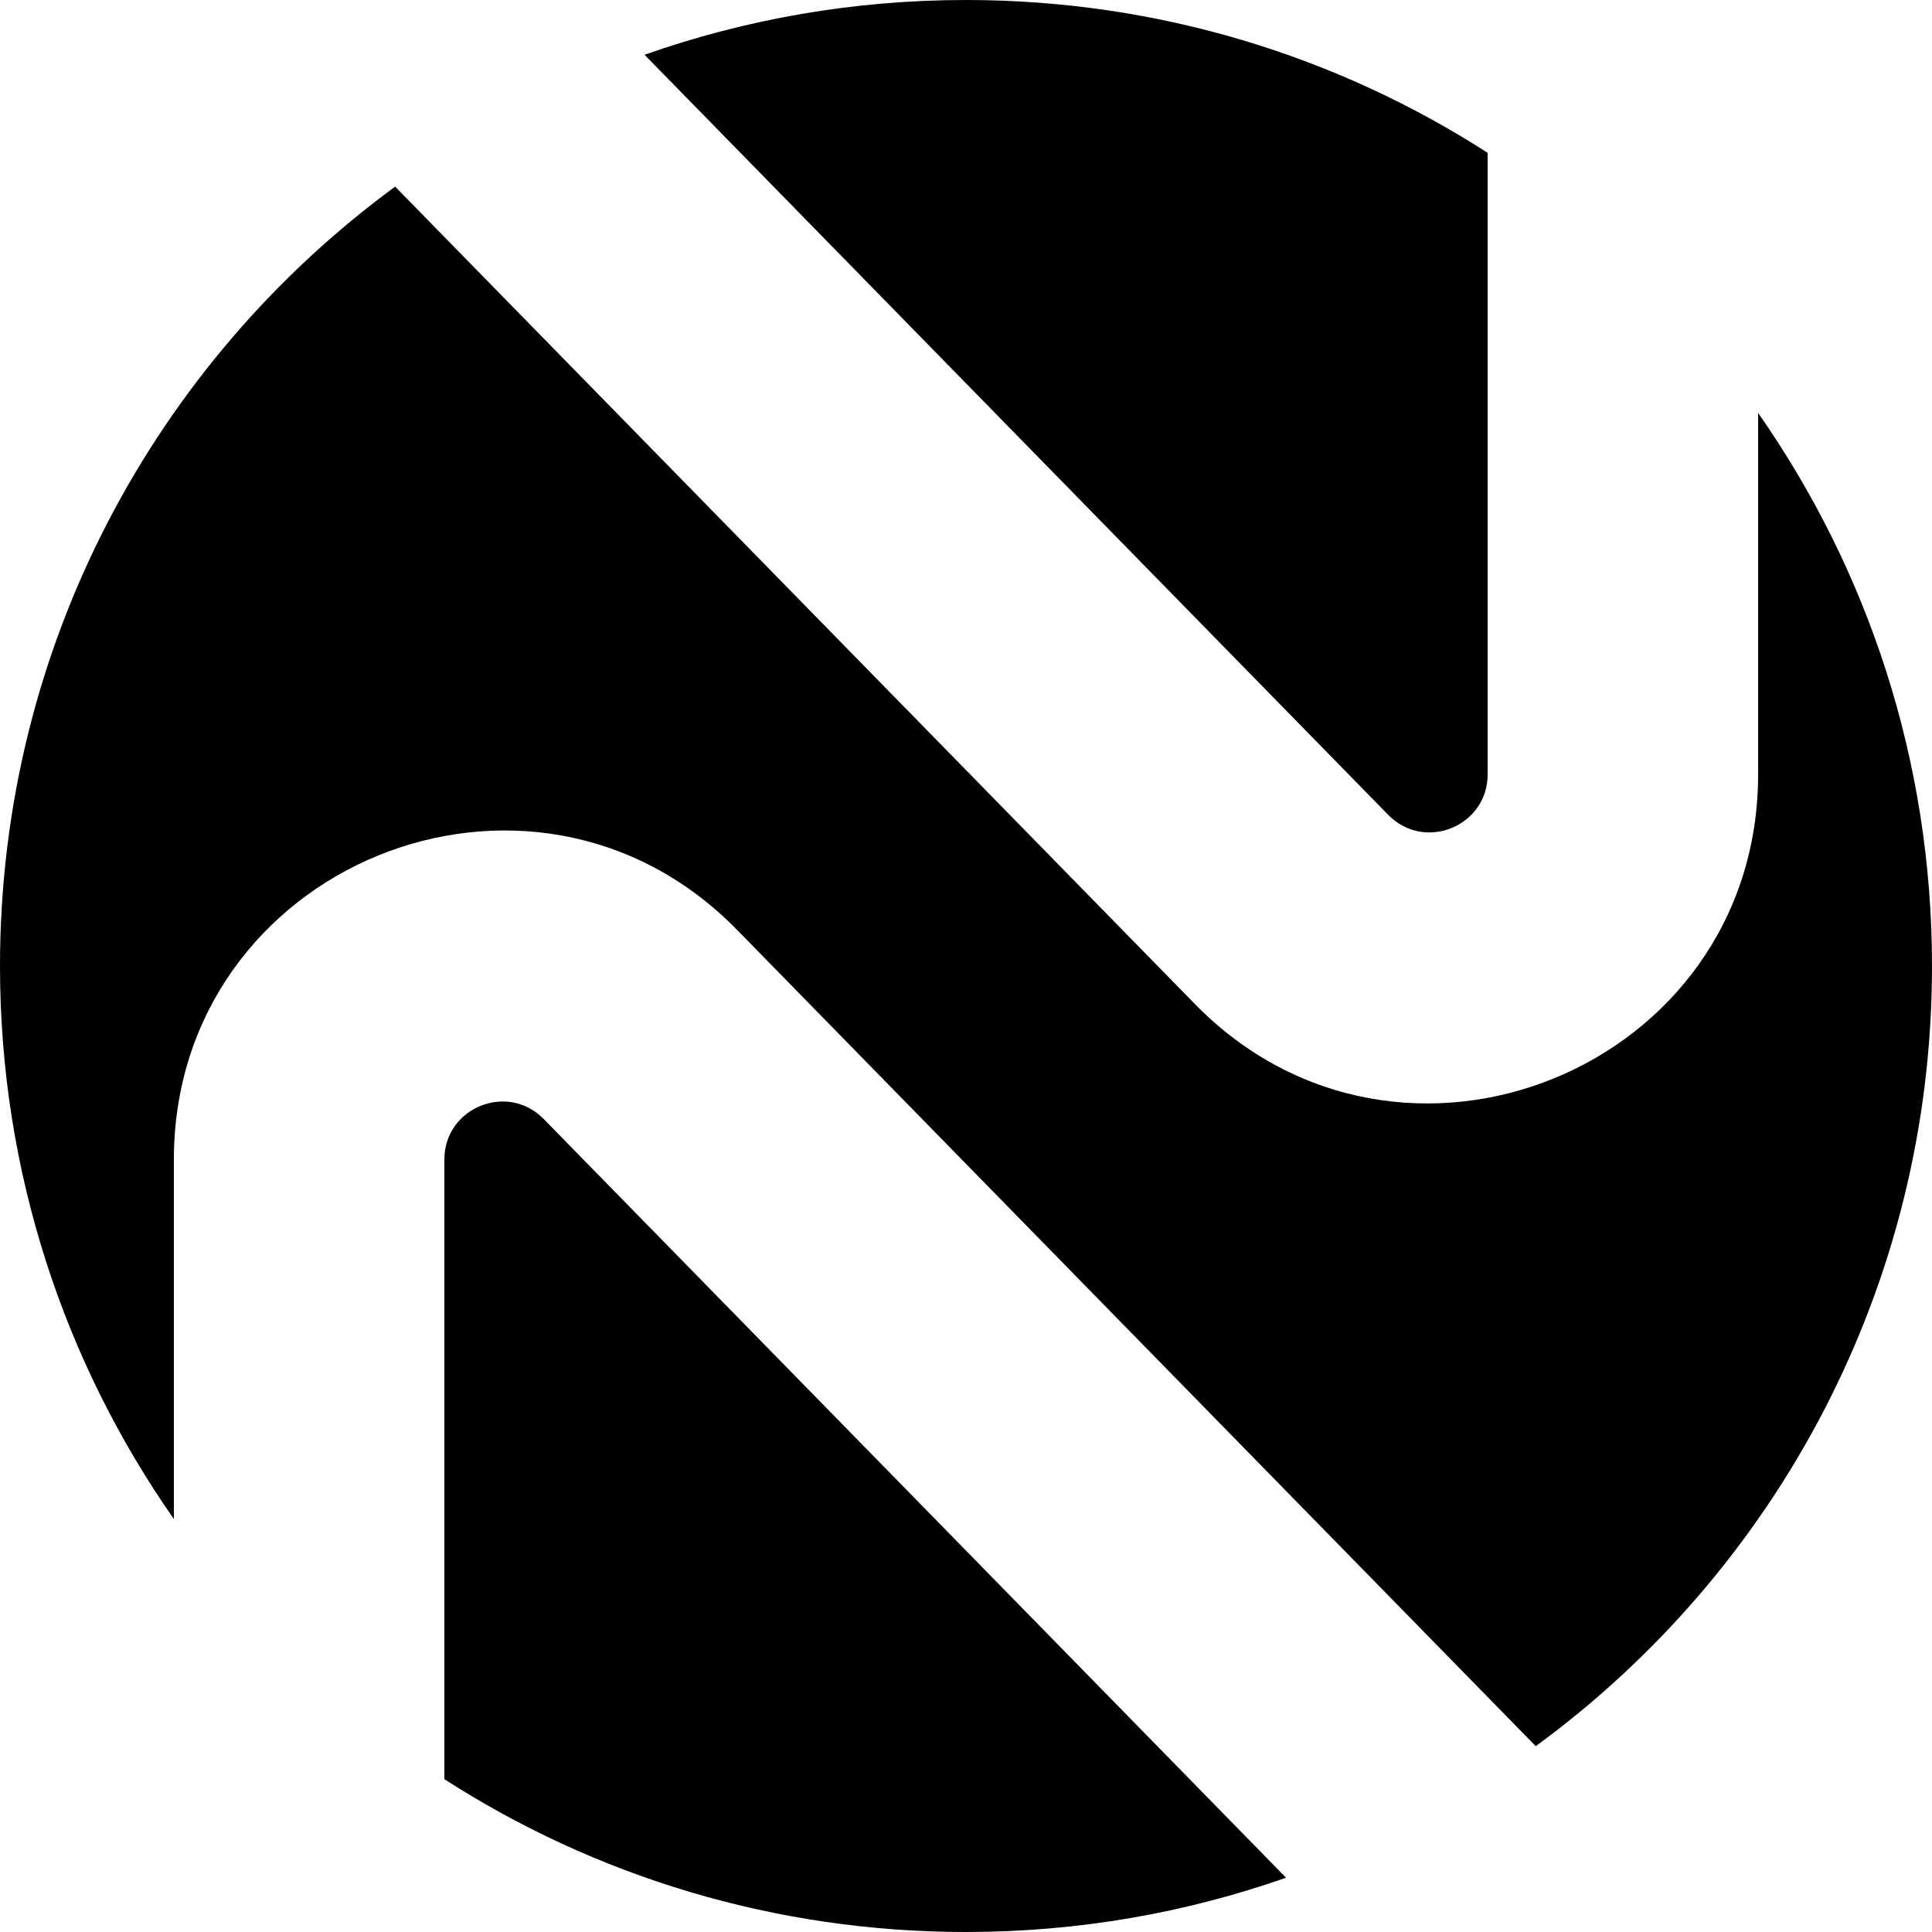
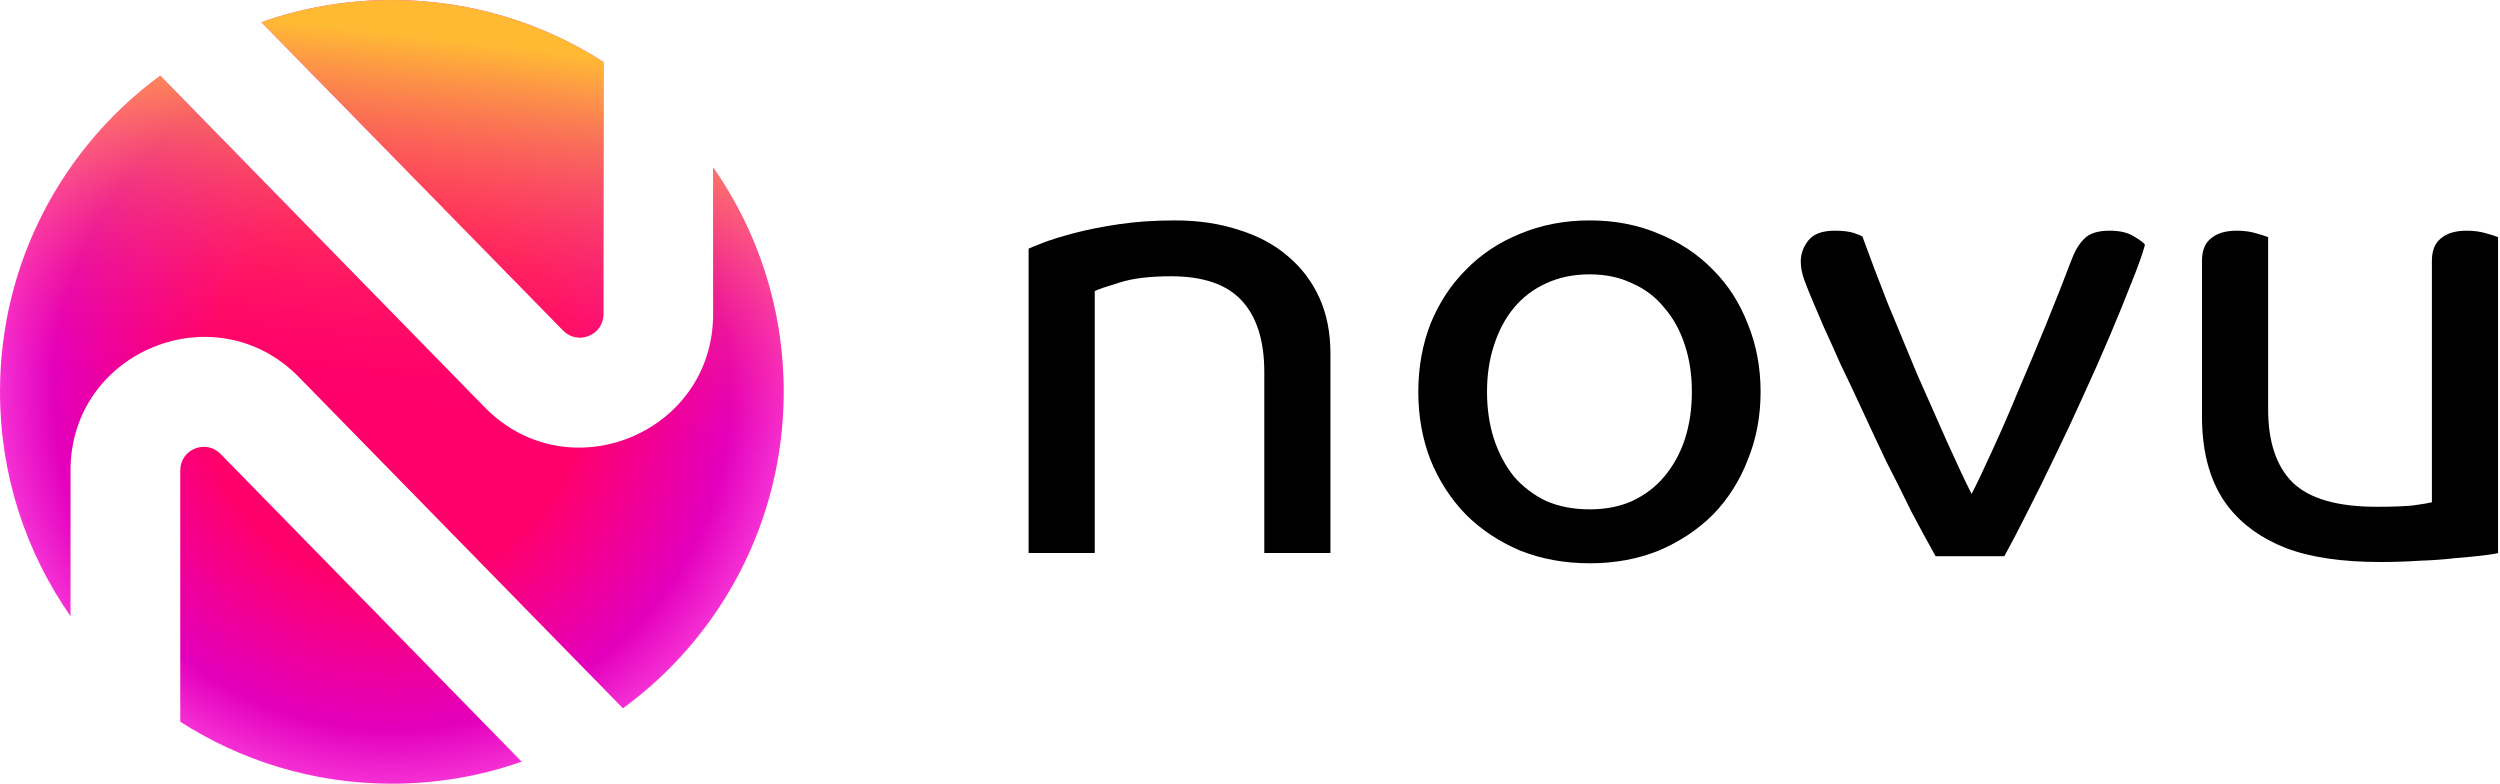
- <svg xmlns="http://www.w3.org/2000/svg" width="2000" height="2000" viewBox="0 0 2000 2000" fill="none">
-   <path fillRule="evenodd" clipRule="evenodd" d="M1540 801.609C1540 855.379 1474.72 882.004 1437.11 843.57L667.229 56.703C771.33 19.979 883.332 0 1000 0C1198.91 0 1384.25 58.073 1540 158.19V801.609ZM1820 427.485V801.609C1820 1106.31 1450.07 1257.18 1236.98 1039.39L409.055 193.205C161.022 375.186 0 668.789 0 1000C0 1212.94 66.556 1410.33 180 1572.51V1200.39C180 895.692 549.933 744.819 763.025 962.612L1589.81 1807.63C1838.48 1625.71 2000 1331.72 2000 1000C2000 787.061 1933.44 589.667 1820 427.485ZM562.887 1158.43L1331.32 1943.81C1227.63 1980.21 1116.12 2000 1000 2000C801.093 2000 615.749 1941.93 460 1841.81V1200.39C460 1146.62 525.282 1120 562.887 1158.43Z" fill="black" />
+ <svg xmlns="http://www.w3.org/2000/svg" width="957" height="300" viewBox="0 0 957 300" fill="none">
+   <path d="M483.971 211.692V142.381C483.971 130.419 481.103 121.325 475.367 115.098C469.631 108.872 460.617 105.758 448.325 105.758C439.967 105.758 433.329 106.578 428.413 108.216C423.496 109.691 420.382 110.756 419.071 111.412V211.692H393.75V95.19C394.406 94.862 396.208 94.124 399.158 92.978C402.108 91.831 406.042 90.602 410.958 89.291C415.875 87.98 421.611 86.833 428.167 85.85C434.722 84.867 441.934 84.375 449.8 84.375C458.814 84.375 467.009 85.604 474.384 88.062C481.759 90.356 487.987 93.715 493.067 98.139C498.312 102.563 502.327 107.889 505.113 114.115C507.899 120.342 509.292 127.388 509.292 135.253V211.692H483.971Z" fill="black" />
+   <path d="M673.955 150C673.955 159.34 672.316 168.024 669.039 176.053C665.925 184.082 661.5 191.046 655.763 196.945C650.027 202.68 643.144 207.268 635.113 210.709C627.083 213.986 618.233 215.625 608.563 215.625C598.894 215.625 589.962 213.986 581.767 210.709C573.737 207.268 566.853 202.68 561.117 196.945C555.381 191.046 550.874 184.082 547.596 176.053C544.482 168.024 542.925 159.34 542.925 150C542.925 140.66 544.482 131.976 547.596 123.947C550.874 115.918 555.381 109.036 561.117 103.301C566.853 97.402 573.737 92.814 581.767 89.537C589.962 86.096 598.894 84.375 608.563 84.375C618.233 84.375 627.083 86.096 635.113 89.537C643.144 92.814 650.027 97.402 655.763 103.301C661.5 109.036 665.925 115.918 669.039 123.947C672.316 131.976 673.955 140.66 673.955 150ZM647.651 150C647.651 143.446 646.75 137.465 644.947 132.058C643.144 126.486 640.522 121.735 637.08 117.802C633.802 113.706 629.705 110.592 624.788 108.462C620.036 106.168 614.627 105.021 608.563 105.021C602.335 105.021 596.763 106.168 591.846 108.462C587.094 110.592 582.996 113.706 579.555 117.802C576.277 121.735 573.737 126.486 571.934 132.058C570.131 137.465 569.23 143.446 569.23 150C569.23 156.554 570.131 162.617 571.934 168.188C573.737 173.596 576.277 178.347 579.555 182.444C582.996 186.376 587.094 189.49 591.846 191.784C596.763 193.914 602.335 194.979 608.563 194.979C614.627 194.979 620.036 193.914 624.788 191.784C629.705 189.49 633.802 186.376 637.08 182.444C640.522 178.347 643.144 173.596 644.947 168.188C646.75 162.617 647.651 156.554 647.651 150Z" fill="black" />
+   <path d="M821.095 93.715C820.111 97.32 818.391 102.154 815.932 108.216C813.638 114.115 810.934 120.751 807.82 128.125C804.706 135.499 801.264 143.282 797.495 151.475C793.889 159.504 790.202 167.369 786.432 175.07C782.827 182.608 779.303 189.735 775.861 196.454C772.583 203.008 769.715 208.497 767.257 212.921H740.953C738.003 207.678 734.889 201.943 731.611 195.716C728.497 189.326 725.301 182.935 722.024 176.545C718.91 169.991 715.878 163.518 712.928 157.128C709.978 150.737 707.191 144.838 704.569 139.431C702.111 133.86 699.898 128.944 697.932 124.684C696.129 120.424 694.736 117.147 693.753 114.853C692.769 112.559 691.786 110.101 690.803 107.479C689.819 104.857 689.328 102.399 689.328 100.105C689.328 97.156 690.311 94.452 692.278 91.994C694.244 89.537 697.604 88.308 702.357 88.308C705.635 88.308 708.175 88.635 709.978 89.291C711.78 89.946 712.764 90.356 712.928 90.52C715.714 98.221 718.91 106.66 722.515 115.836C726.285 125.012 730.054 134.106 733.824 143.118C737.757 151.966 741.526 160.487 745.132 168.68C748.738 176.709 751.933 183.509 754.719 189.08C756.686 185.311 759.226 179.986 762.34 173.104C765.618 166.058 768.978 158.357 772.42 150C776.025 141.643 779.631 133.041 783.236 124.192C786.842 115.344 790.038 107.233 792.824 99.86C794.135 96.255 795.774 93.469 797.741 91.503C799.707 89.373 802.985 88.308 807.574 88.308C811.507 88.308 814.621 89.045 816.916 90.52C819.374 91.994 820.767 93.059 821.095 93.715Z" fill="black" />
+   <path d="M930.929 99.86C930.929 95.927 932.076 93.059 934.371 91.257C936.665 89.291 939.943 88.308 944.204 88.308C946.99 88.308 949.449 88.635 951.579 89.291C953.874 89.946 955.431 90.438 956.25 90.765V211.692C955.103 212.02 953.054 212.348 950.104 212.676C947.318 213.003 943.876 213.331 939.779 213.659C935.682 214.15 931.175 214.478 926.258 214.642C921.342 214.97 916.343 215.133 911.262 215.133C896.348 215.133 884.22 213.331 874.879 209.726C865.701 206.121 858.408 200.878 853 193.996C846.28 185.311 842.92 173.759 842.92 159.34V99.86C842.92 95.927 844.068 93.059 846.362 91.257C848.656 89.291 851.934 88.308 856.195 88.308C858.981 88.308 861.44 88.635 863.57 89.291C865.865 89.946 867.422 90.438 868.241 90.765V156.636C868.241 169.089 871.355 178.429 877.583 184.656C883.975 190.882 894.709 193.996 909.787 193.996C915.523 193.996 920.112 193.832 923.554 193.504C927.16 193.013 929.618 192.603 930.929 192.275V99.86Z" fill="black" />
+   <path fill-rule="evenodd" clip-rule="evenodd" d="M231 120.241C231 128.307 221.208 132.301 215.567 126.536L100.084 8.505C115.699 2.997 132.5 0 150 0C179.836 0 207.638 8.711 231 23.729V120.241ZM273 64.123V120.241C273 165.946 217.51 188.577 185.546 155.908L61.358 28.981C24.153 56.278 0 100.318 0 150C0 181.941 9.983 211.55 27 235.877V180.059C27 134.354 82.49 111.723 114.454 144.392L238.471 271.145C275.773 243.857 300 199.758 300 150C300 118.059 290.017 88.45 273 64.123ZM84.433 173.764L199.697 291.571C184.144 297.031 167.419 300 150 300C120.164 300 92.362 291.289 69 276.272V180.059C69 171.993 78.792 167.999 84.433 173.764Z" fill="url(#paint0_radial_1431_7450)" />
+   <path fill-rule="evenodd" clip-rule="evenodd" d="M231 120.241C231 128.307 221.208 132.301 215.567 126.536L100.084 8.505C115.699 2.997 132.5 0 150 0C179.836 0 207.638 8.711 231 23.729V120.241ZM273 64.123V120.241C273 165.946 217.51 188.577 185.546 155.908L61.358 28.981C24.153 56.278 0 100.318 0 150C0 181.941 9.983 211.55 27 235.877V180.059C27 134.354 82.49 111.723 114.454 144.392L238.471 271.145C275.773 243.857 300 199.758 300 150C300 118.059 290.017 88.45 273 64.123ZM84.433 173.764L199.697 291.571C184.144 297.031 167.419 300 150 300C120.164 300 92.362 291.289 69 276.272V180.059C69 171.993 78.792 167.999 84.433 173.764Z" fill="url(#paint1_linear_1431_7450)" />
+   <defs>
+     <radialGradient id="paint0_radial_1431_7450" cx="0" cy="0" r="1" gradientUnits="userSpaceOnUse" gradientTransform="translate(150 150) rotate(135) scale(212.132)">
+       <stop offset="0.34" stop-color="#FF006A" />
+       <stop offset="0.613" stop-color="#E300BD" />
+       <stop offset="0.767" stop-color="#FF4CE1" />
+     </radialGradient>
+     <linearGradient id="paint1_linear_1431_7450" x1="185" y1="-10" x2="150" y2="300" gradientUnits="userSpaceOnUse">
+       <stop offset="0.085" stop-color="#FFBA33" />
+       <stop offset="0.553" stop-color="#FF006A" stop-opacity="0" />
+     </linearGradient>
+   </defs>
</svg>
